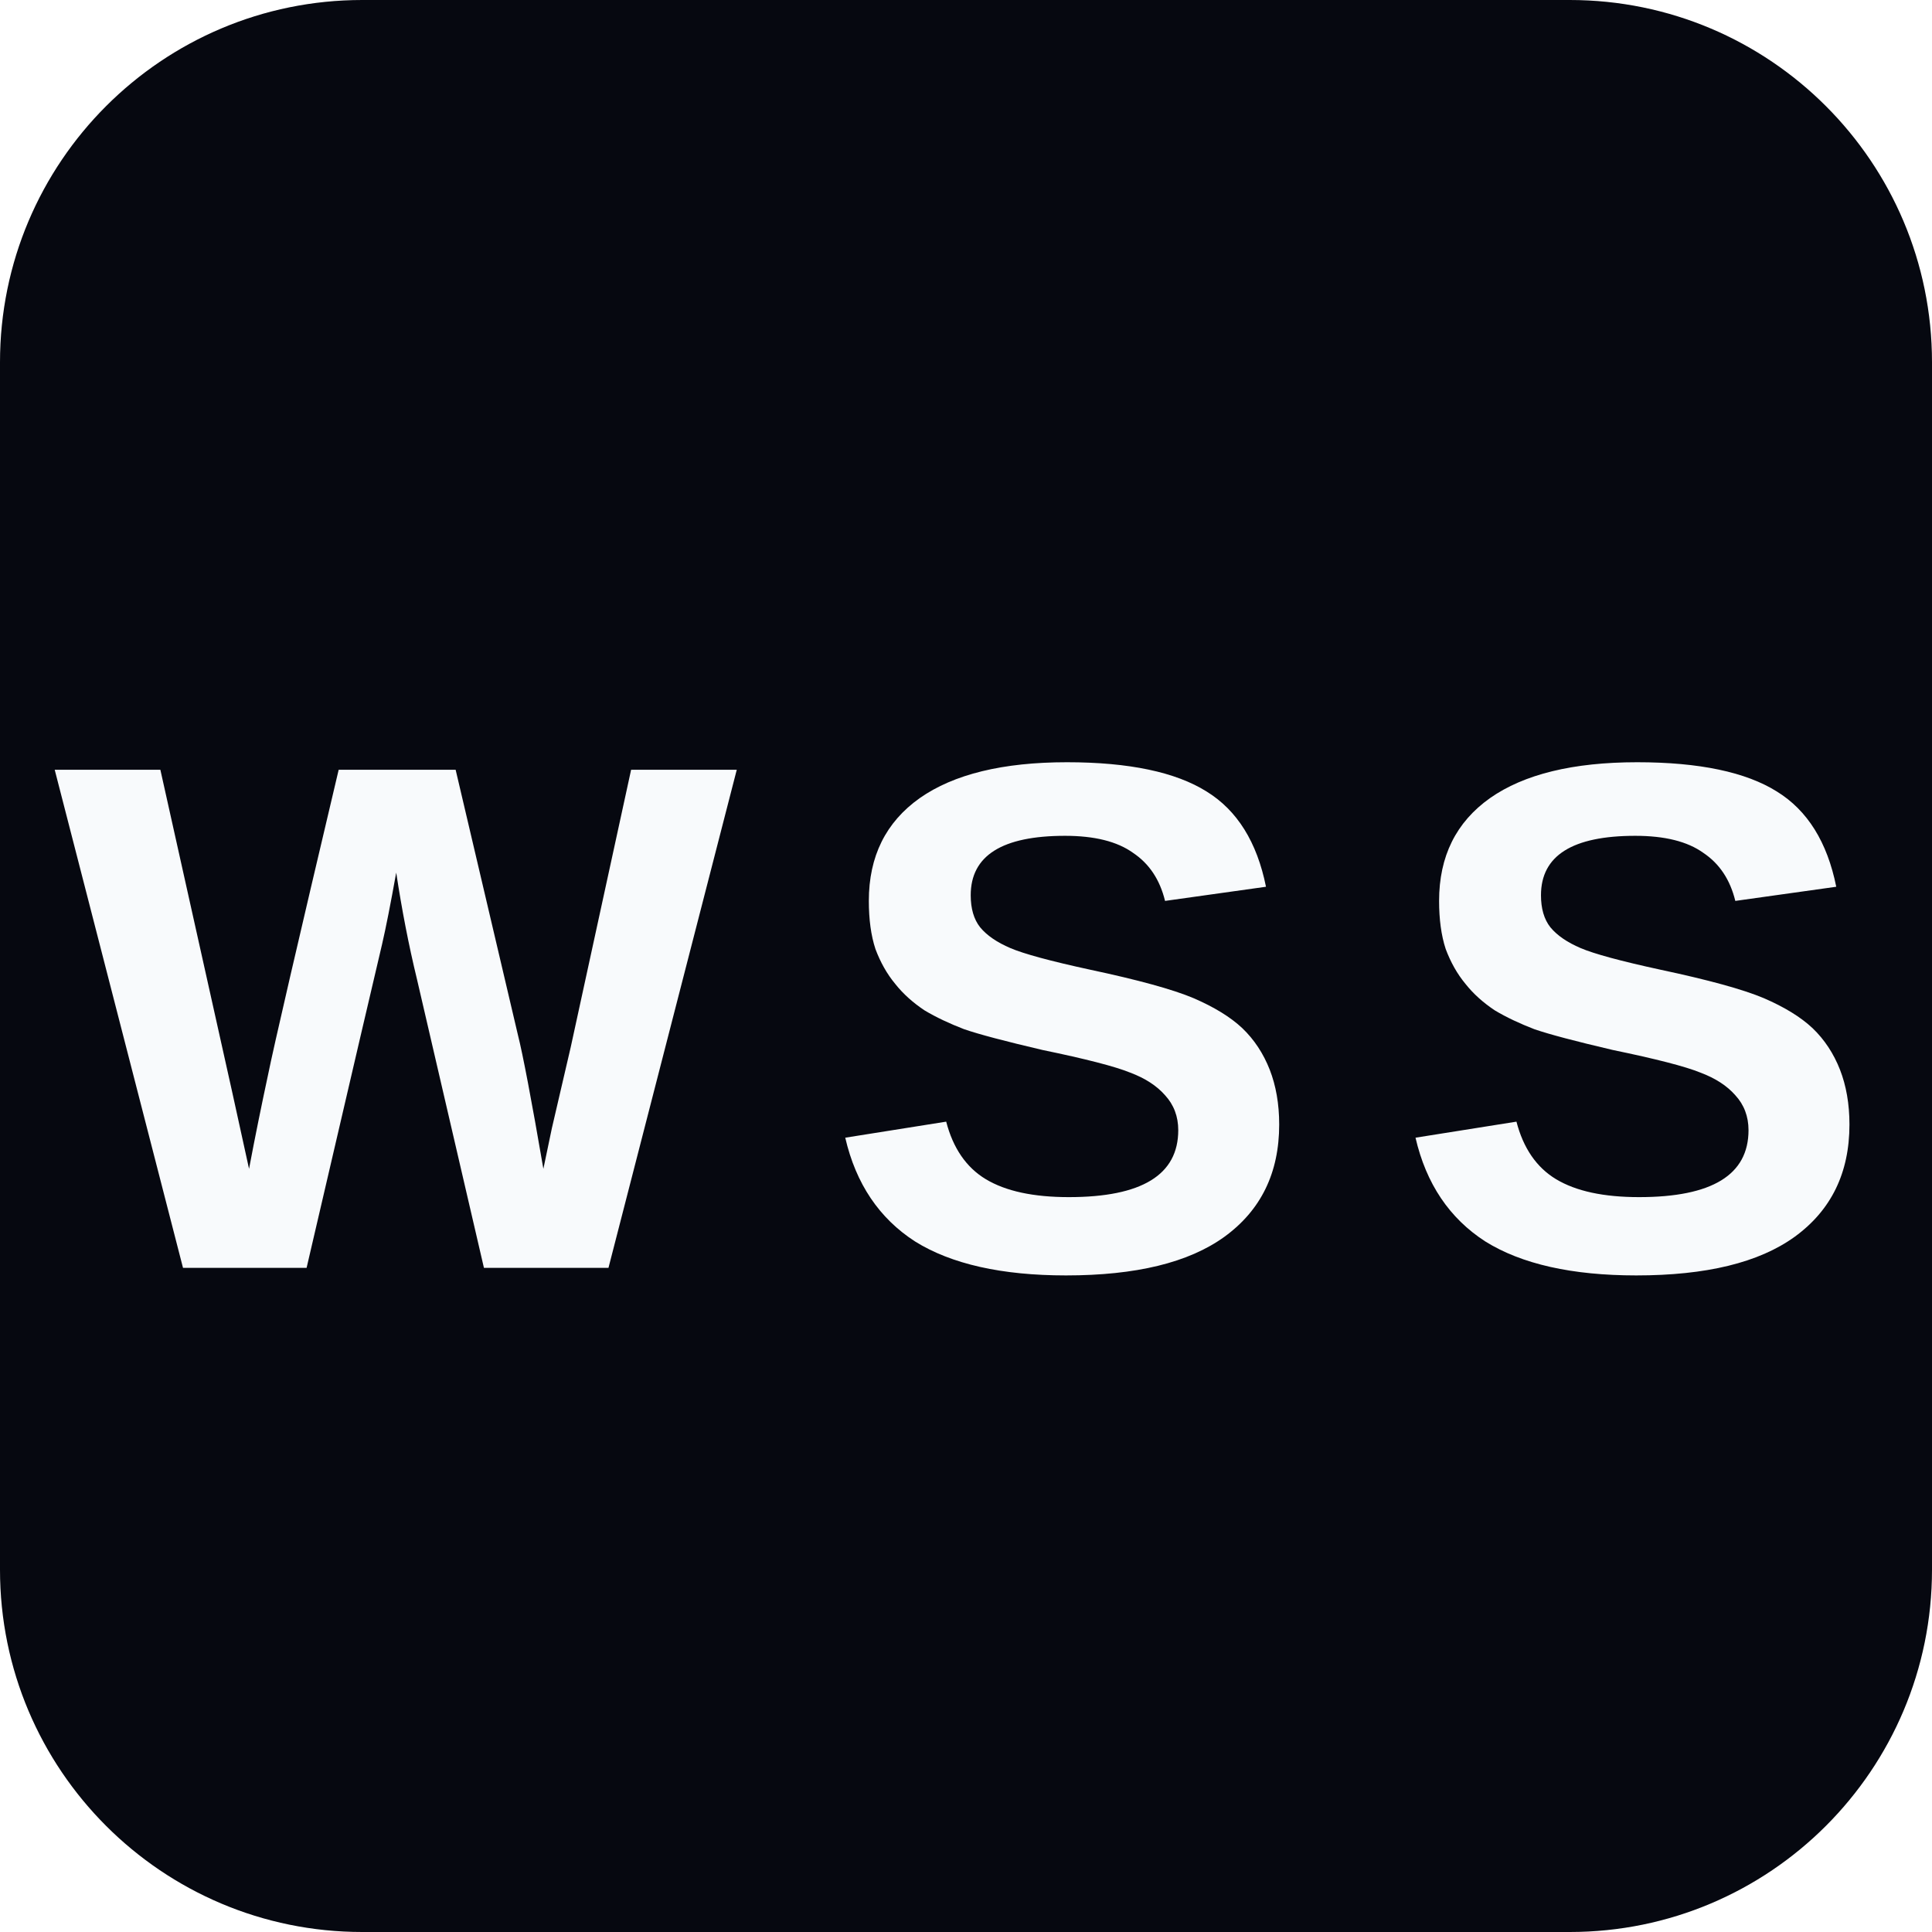
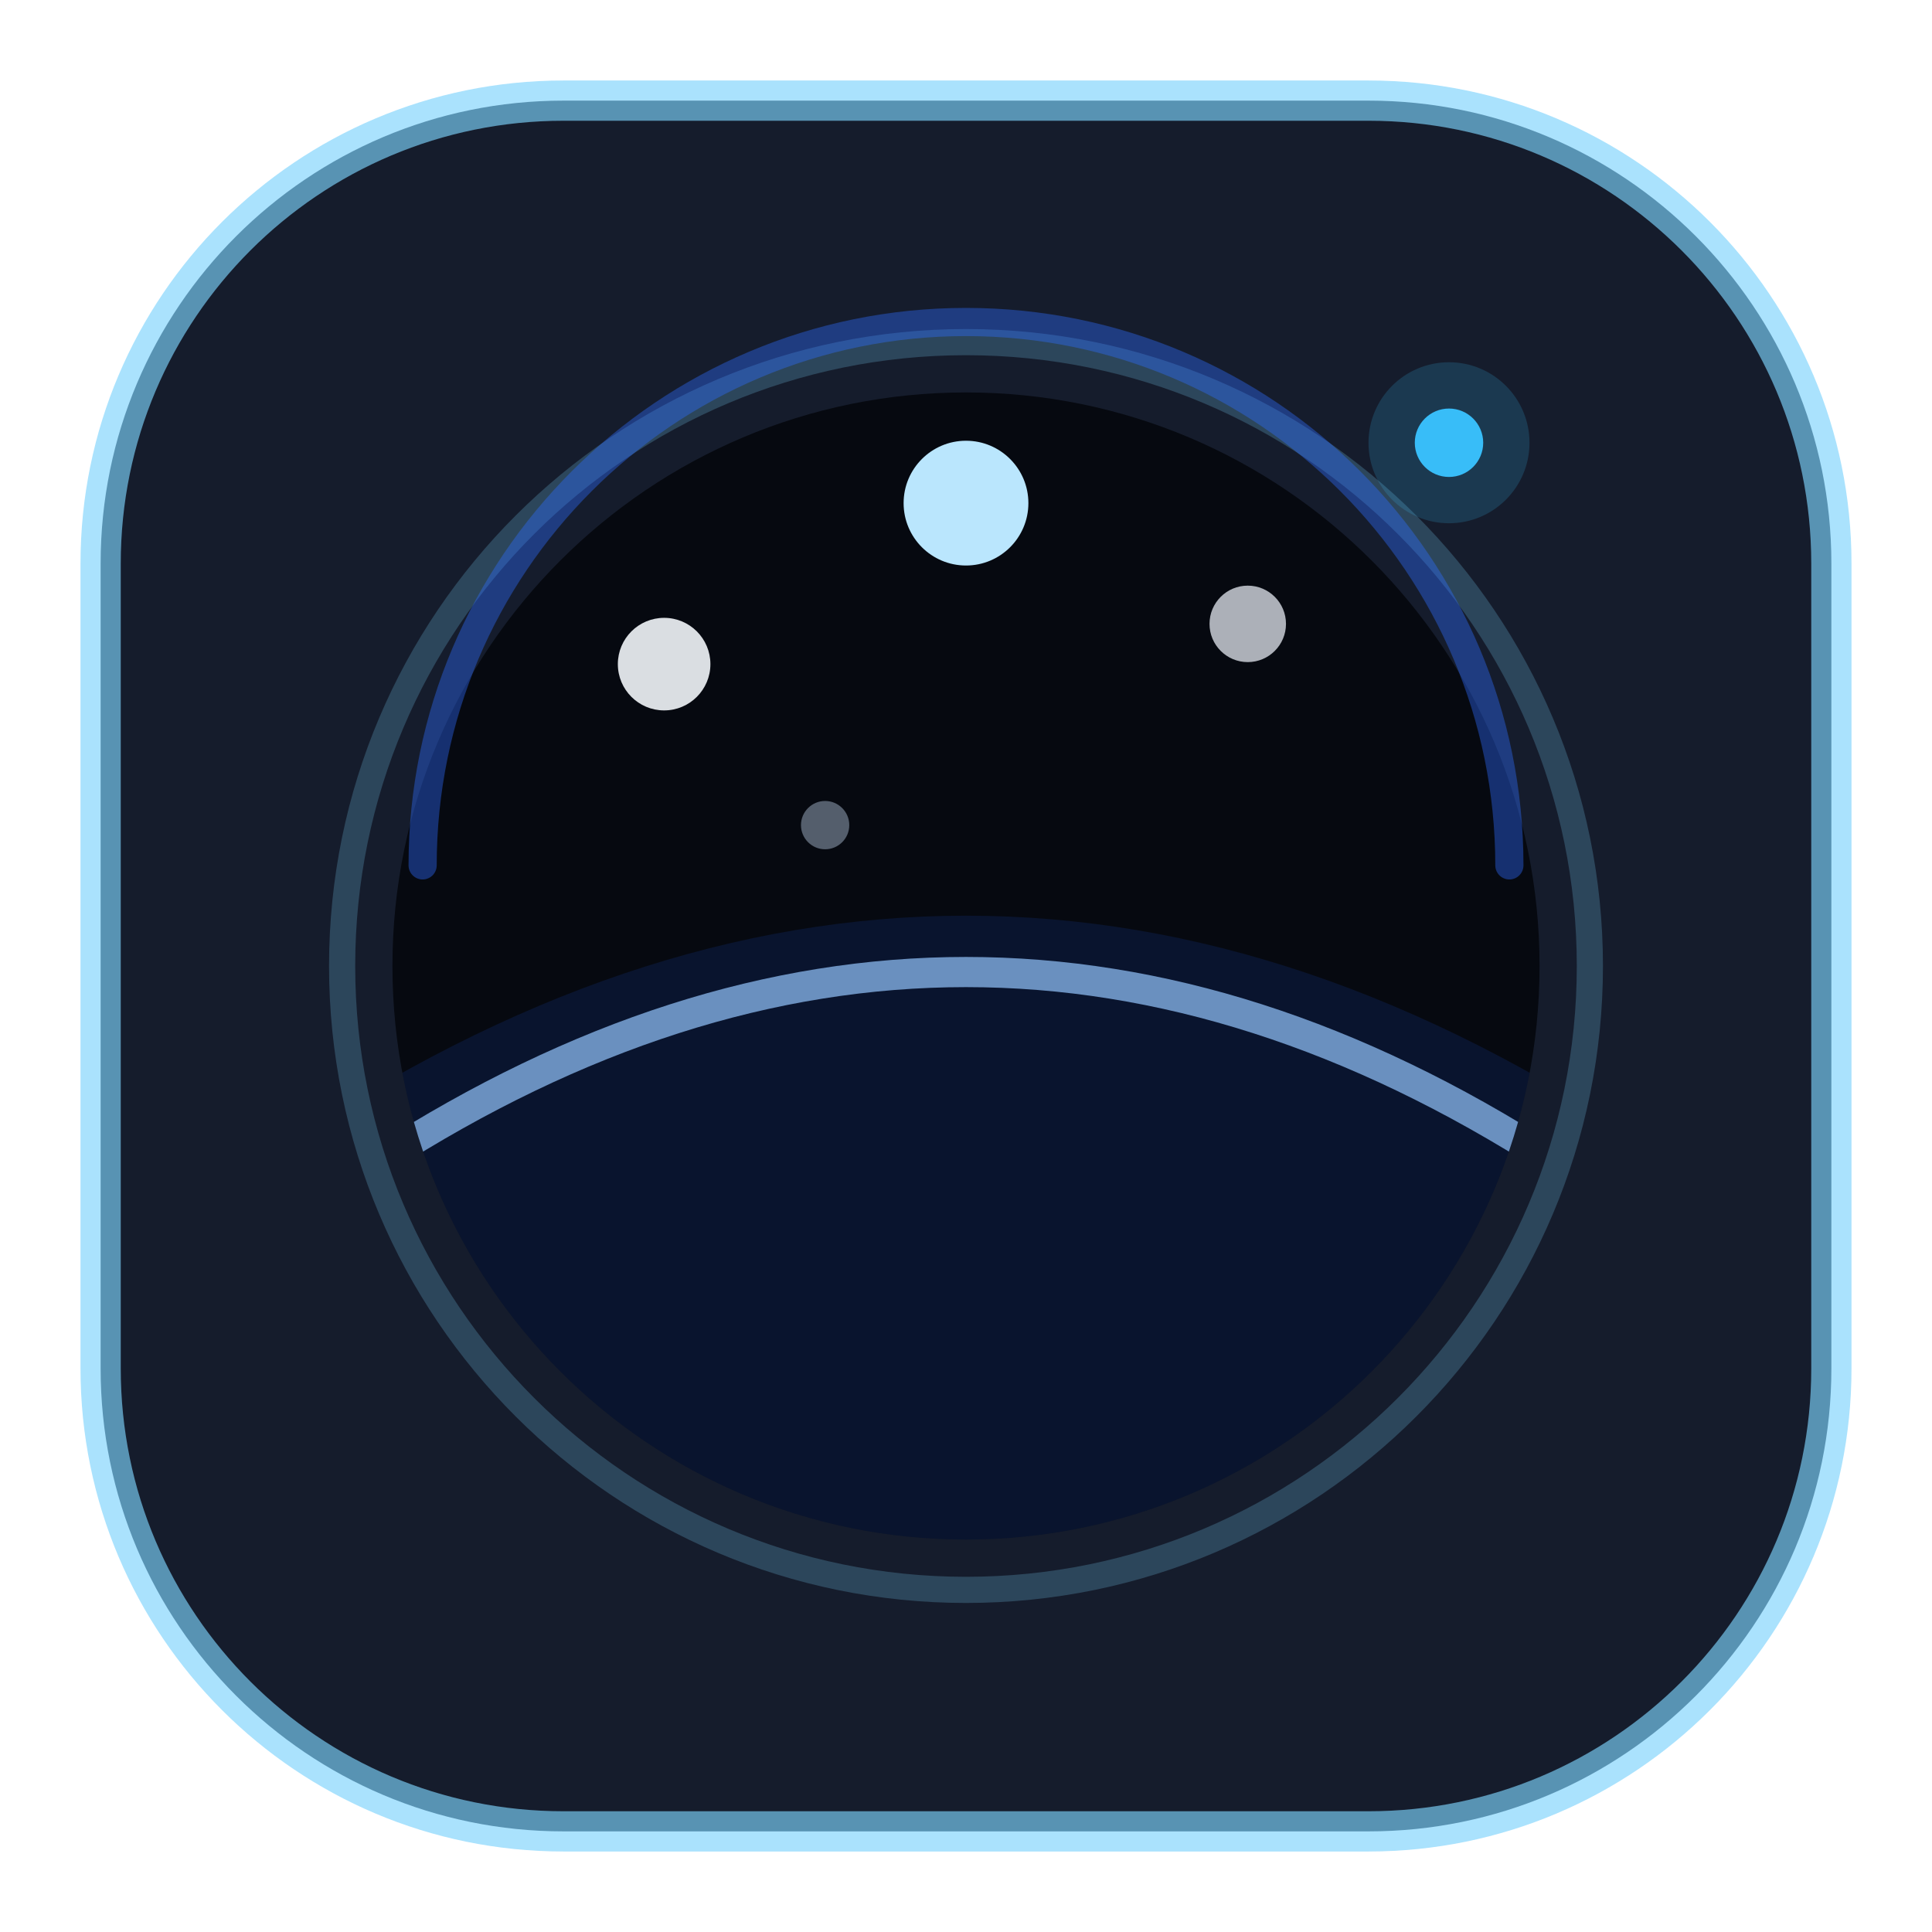
- <svg xmlns="http://www.w3.org/2000/svg" width="32" height="32" viewBox="0 0 32 32" fill="none">
-   <rect width="32" height="32" rx="6" fill="#060810" />
-   <text x="16" y="21" text-anchor="middle" font-family="Arial Narrow, Arial, sans-serif" font-size="12" font-weight="900" fill="#f8fafc" letter-spacing="0.12em">WSS</text>
+ <svg xmlns="http://www.w3.org/2000/svg" width="48" height="48" viewBox="0 0 48 48" fill="none">
+   <defs>
+     <linearGradient id="wss-badge-bg" x1="24" y1="3" x2="24" y2="45">
+       <stop stop-color="#151c2c" />
+       <stop stop-color="#090c14" />
+     </linearGradient>
+     <linearGradient id="wss-badge-edge" x1="6" y1="6" x2="42" y2="42">
+       <stop stop-color="#7dd3fc" stop-opacity="0.65" />
+       <stop stop-color="#3b82f6" stop-opacity="0.9" />
+       <stop stop-color="#6366f1" stop-opacity="0.5" />
+     </linearGradient>
+     <linearGradient id="wss-limb" x1="24" y1="20" x2="24" y2="42">
+       <stop stop-color="#1d4ed8" stop-opacity="0.15" />
+       <stop stop-color="#155e75" />
+       <stop stop-color="#1e3a5f" />
+       <stop stop-color="#0f172a" />
+     </linearGradient>
+     <radialGradient id="wss-atmo" cx="24" cy="28" r="12">
+       <stop stop-color="#38bdf8" stop-opacity="0.45" />
+       <stop stop-color="#38bdf8" stop-opacity="0" />
+     </radialGradient>
+     <clipPath id="wss-viewport">
+       <circle cx="24" cy="24" r="14.25" />
+     </clipPath>
+   </defs>
+   <rect x="2.5" y="2.5" width="43" height="43" rx="11.5" fill="url(#wss-badge-bg)" />
+   <rect x="2.5" y="2.5" width="43" height="43" rx="11.5" stroke="url(#wss-badge-edge)" stroke-width="1" />
+   <circle cx="24" cy="24" r="15.5" stroke="url(#wss-badge-edge)" stroke-width="0.65" stroke-opacity="0.35" />
+   <g clip-path="url(#wss-viewport)">
+     <rect x="8" y="8" width="32" height="32" fill="#060910" />
+     <ellipse cx="24" cy="31" rx="17" ry="11" fill="url(#wss-atmo)" />
+     <path d="M 7 28.5 Q 24 17 41 28.5 V 44 H 7 Z" fill="url(#wss-limb)" />
+     <path d="M 9.5 28.8 Q 24 19.5 38.5 28.8" stroke="#93c5fd" stroke-width="0.75" stroke-opacity="0.7" fill="none" stroke-linecap="round" />
+   </g>
+   <circle cx="16.5" cy="16.5" r="1.15" fill="#f1f5f9" fill-opacity="0.9" />
+   <circle cx="24" cy="12.5" r="1.55" fill="#bae6fd" />
+   <circle cx="31" cy="15.5" r="0.95" fill="#e2e8f0" fill-opacity="0.75" />
+   <circle cx="20.5" cy="20.5" r="0.6" fill="#94a3b8" fill-opacity="0.55" />
+   <path d="M 10.5 21.5 A 13.5 13.5 0 0 1 37.5 21.5" stroke="#2f6dff" stroke-width="0.7" stroke-opacity="0.4" fill="none" stroke-linecap="round" />
+   <circle cx="36" cy="11" r="2" fill="#38bdf8" fill-opacity="0.18" />
+   <circle cx="36" cy="11" r="0.85" fill="#38bdf8" />
</svg>
